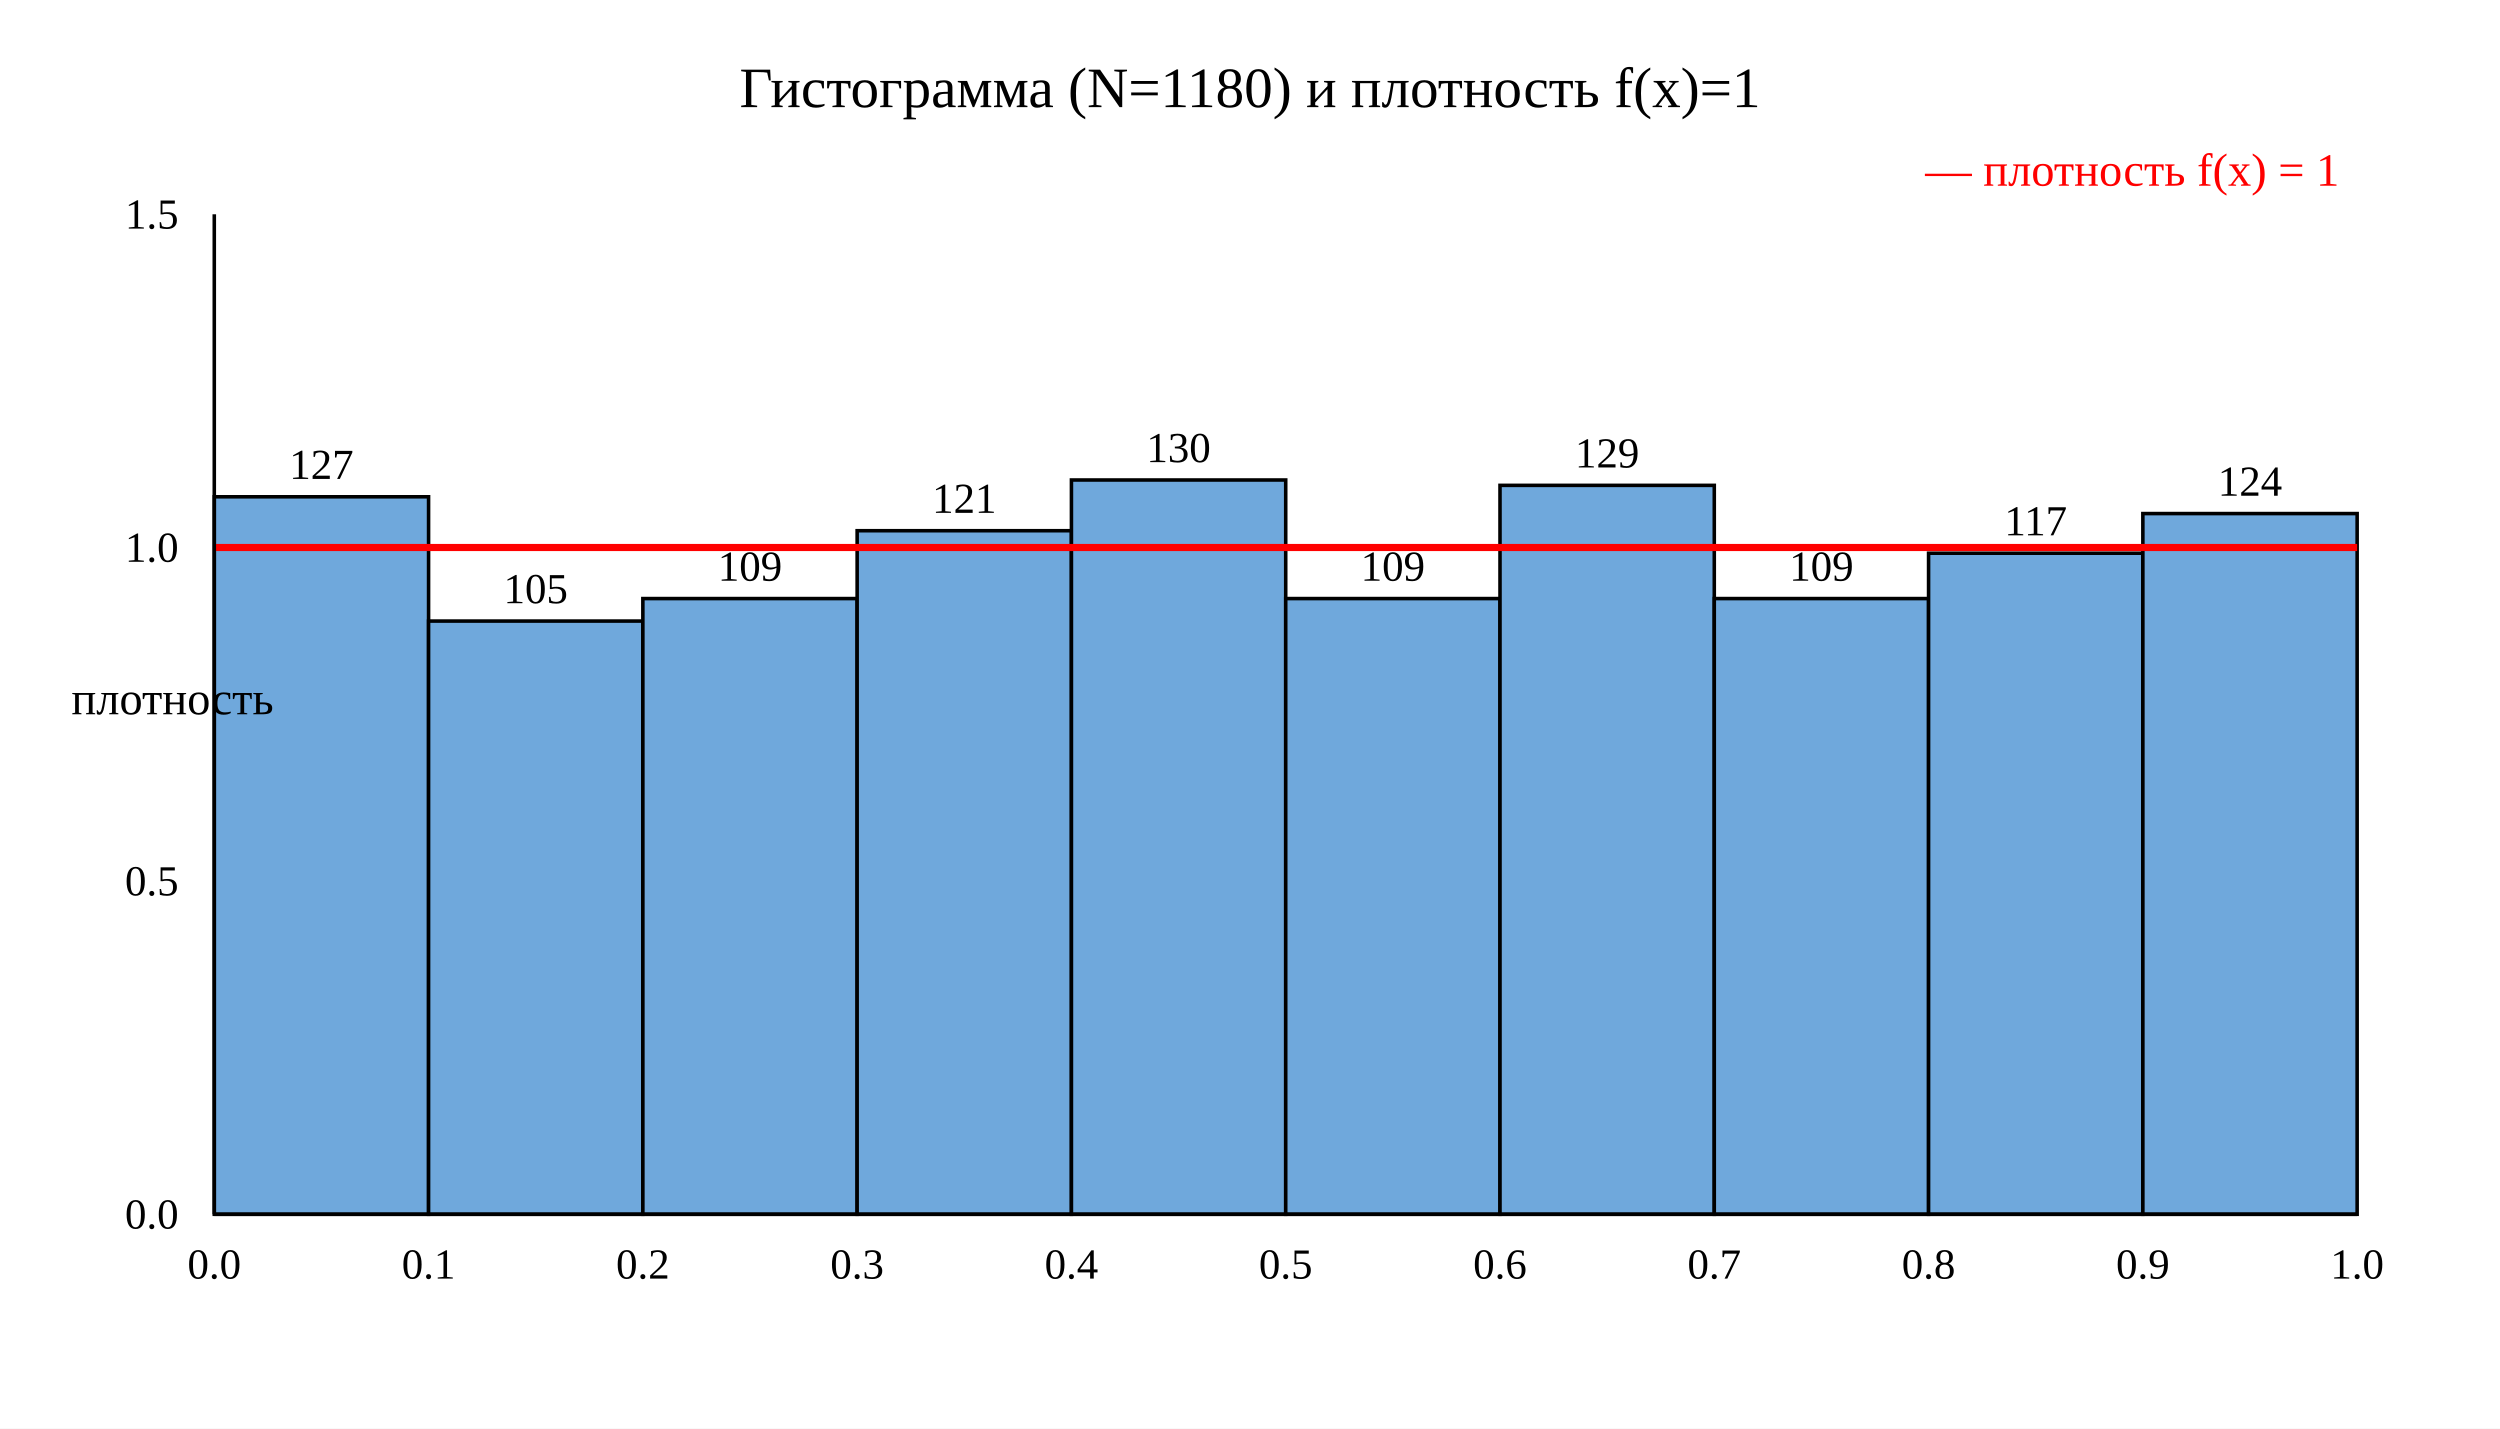
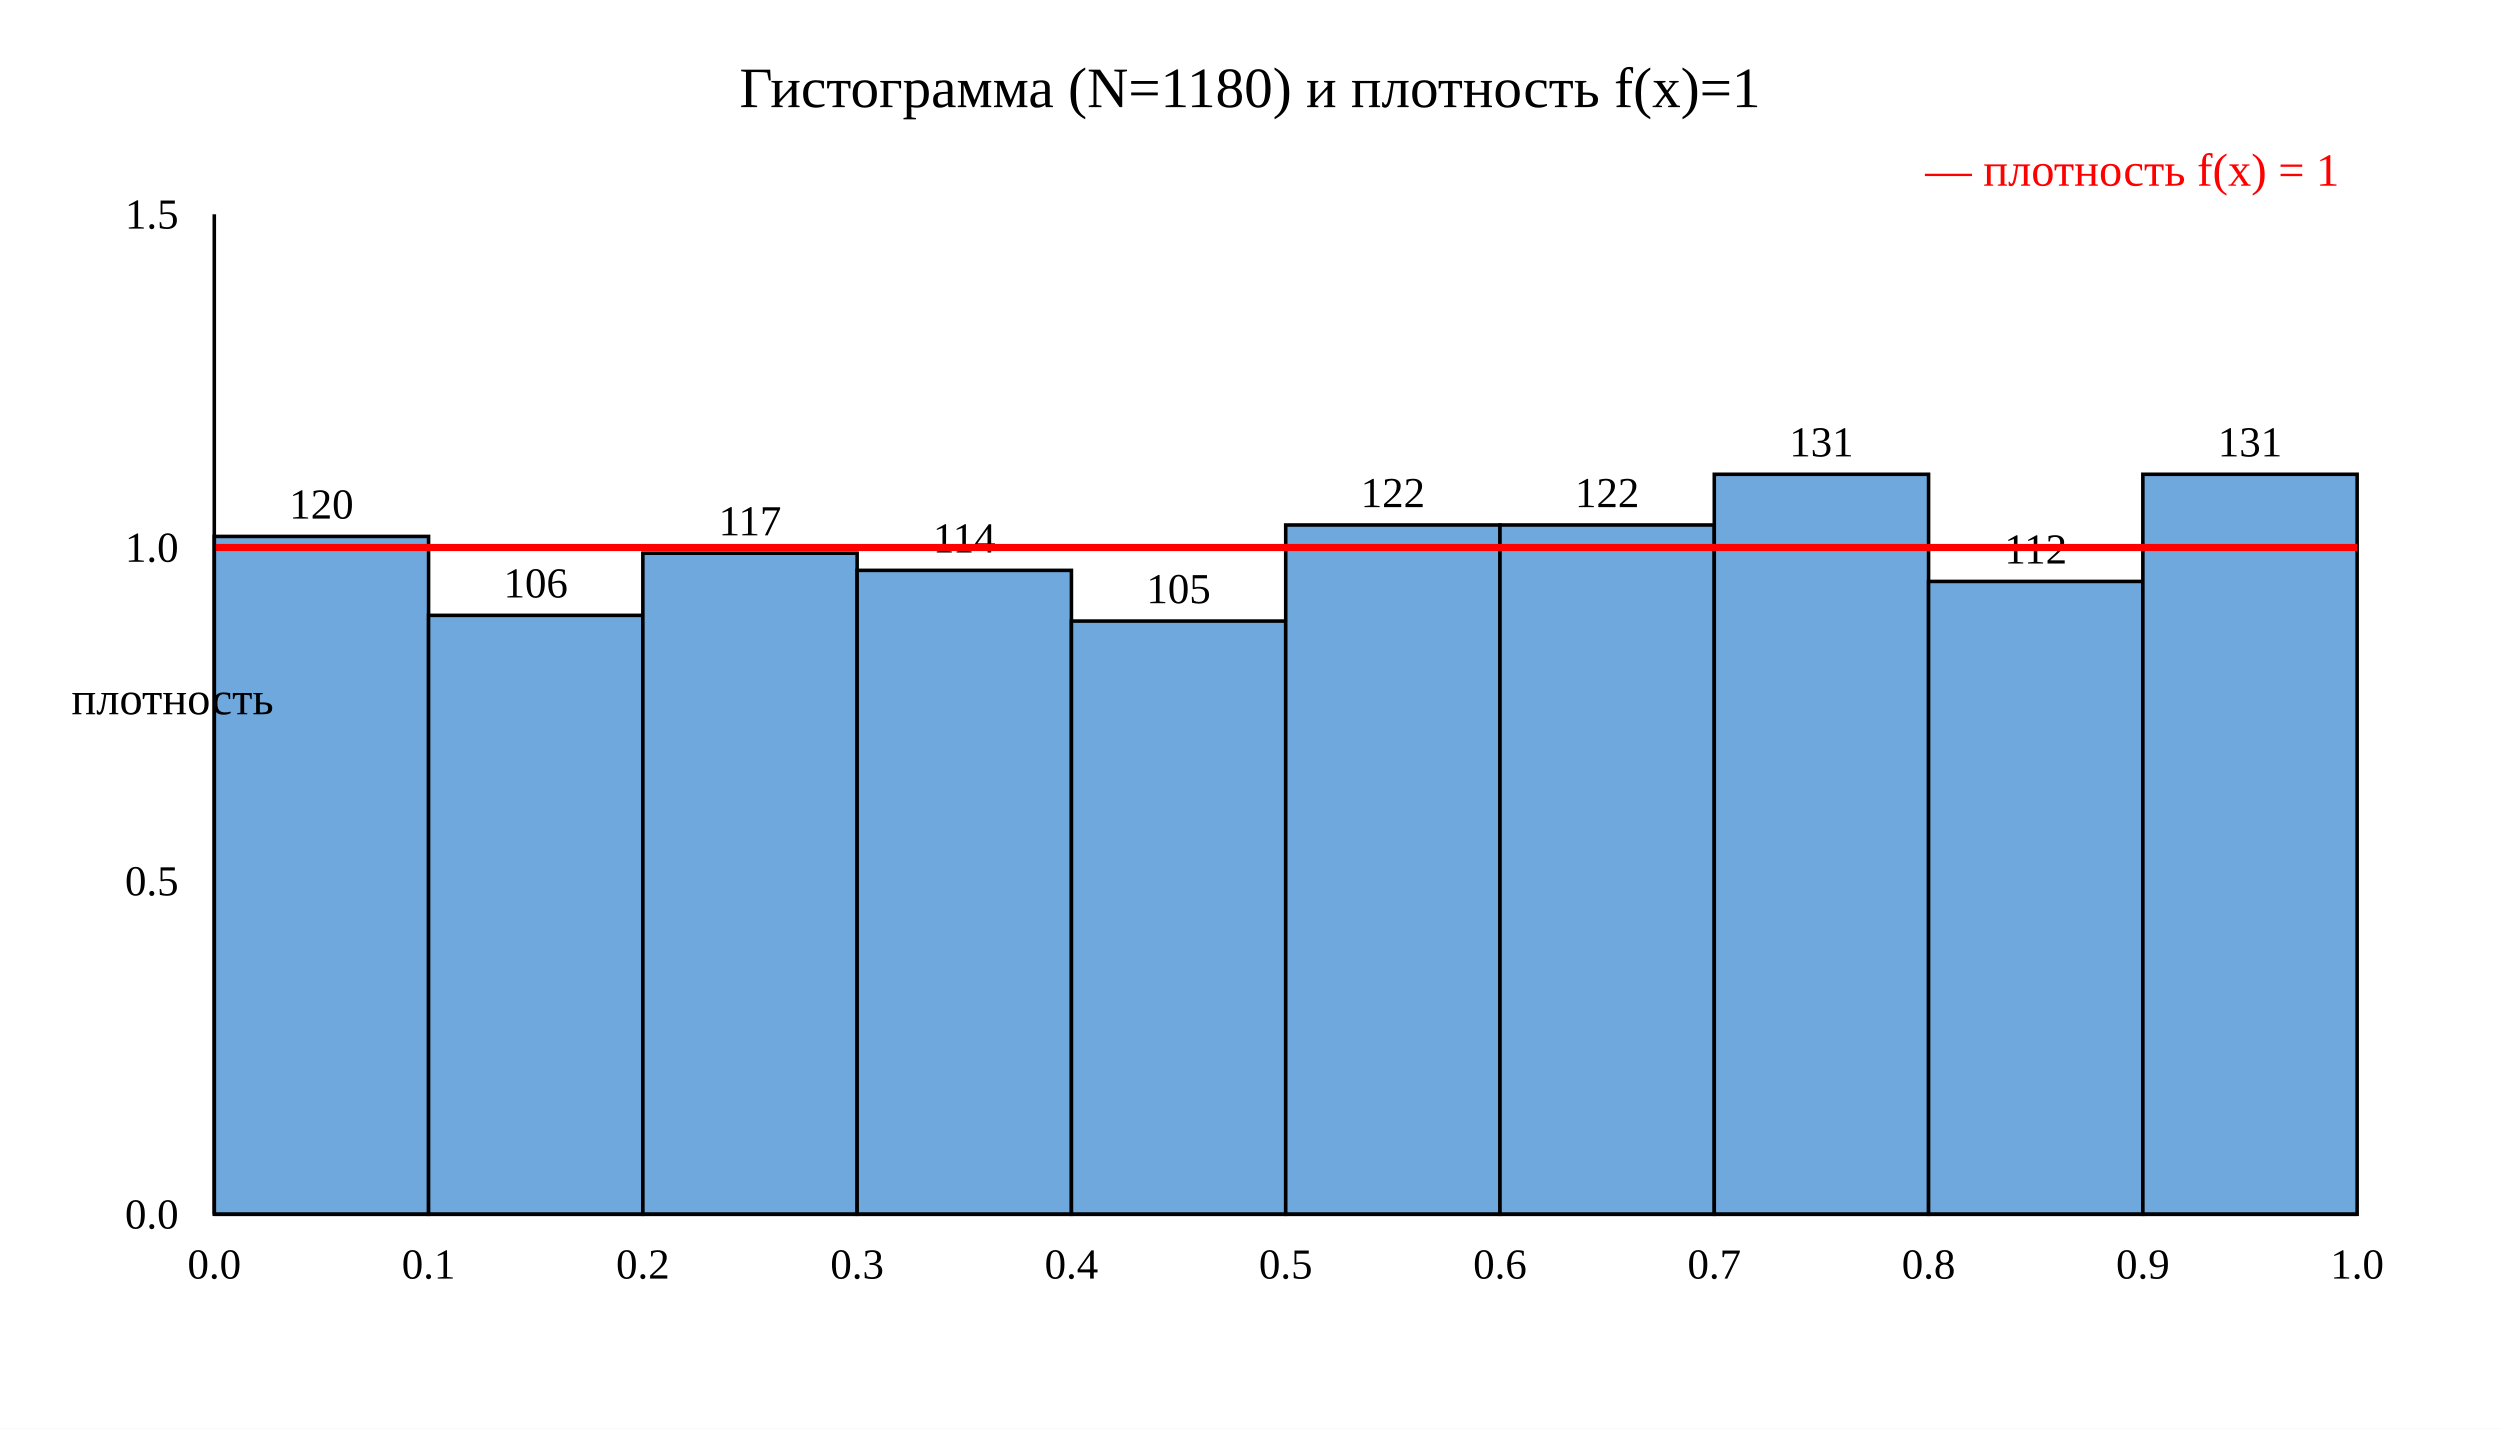
<svg xmlns="http://www.w3.org/2000/svg" width="700" height="400">
  <rect width="700" height="400" fill="white" />
  <text x="350" y="30" font-size="16" text-anchor="middle">Гистограмма (N=1180) и плотность f(x)=1</text>
-   <rect x="60.0" y="139.1" width="60.0" height="200.9" fill="#6fa8dc" stroke="black" />
-   <text x="90.0" y="134.1" font-size="12" text-anchor="middle">127</text>
+   <rect x="60.0" y="150.2" width="60.0" height="189.8" fill="#6fa8dc" stroke="black" />
+   <text x="90.0" y="145.2" font-size="12" text-anchor="middle">120</text>
  <text x="60.0" y="358.0" font-size="12" text-anchor="middle">0.0</text>
-   <rect x="120.0" y="173.9" width="60.0" height="166.1" fill="#6fa8dc" stroke="black" />
-   <text x="150.0" y="168.9" font-size="12" text-anchor="middle">105</text>
+   <rect x="120.0" y="172.3" width="60.0" height="167.7" fill="#6fa8dc" stroke="black" />
+   <text x="150.0" y="167.3" font-size="12" text-anchor="middle">106</text>
  <text x="120.0" y="358.0" font-size="12" text-anchor="middle">0.1</text>
-   <rect x="180.0" y="167.6" width="60.0" height="172.4" fill="#6fa8dc" stroke="black" />
-   <text x="210.0" y="162.6" font-size="12" text-anchor="middle">109</text>
+   <rect x="180.0" y="154.9" width="60.0" height="185.1" fill="#6fa8dc" stroke="black" />
+   <text x="210.0" y="149.9" font-size="12" text-anchor="middle">117</text>
  <text x="180.0" y="358.0" font-size="12" text-anchor="middle">0.2</text>
-   <rect x="240.0" y="148.6" width="60.0" height="191.4" fill="#6fa8dc" stroke="black" />
-   <text x="270.0" y="143.6" font-size="12" text-anchor="middle">121</text>
+   <rect x="240.0" y="159.7" width="60.0" height="180.3" fill="#6fa8dc" stroke="black" />
+   <text x="270.0" y="154.7" font-size="12" text-anchor="middle">114</text>
  <text x="240.0" y="358.0" font-size="12" text-anchor="middle">0.3</text>
-   <rect x="300.0" y="134.4" width="60.0" height="205.6" fill="#6fa8dc" stroke="black" />
-   <text x="330.0" y="129.4" font-size="12" text-anchor="middle">130</text>
+   <rect x="300.0" y="173.9" width="60.0" height="166.1" fill="#6fa8dc" stroke="black" />
+   <text x="330.0" y="168.9" font-size="12" text-anchor="middle">105</text>
  <text x="300.0" y="358.0" font-size="12" text-anchor="middle">0.4</text>
-   <rect x="360.0" y="167.6" width="60.0" height="172.4" fill="#6fa8dc" stroke="black" />
-   <text x="390.0" y="162.6" font-size="12" text-anchor="middle">109</text>
+   <rect x="360.0" y="147.0" width="60.0" height="193.0" fill="#6fa8dc" stroke="black" />
+   <text x="390.0" y="142.0" font-size="12" text-anchor="middle">122</text>
  <text x="360.0" y="358.0" font-size="12" text-anchor="middle">0.5</text>
-   <rect x="420.0" y="135.9" width="60.0" height="204.1" fill="#6fa8dc" stroke="black" />
-   <text x="450.0" y="130.9" font-size="12" text-anchor="middle">129</text>
+   <rect x="420.0" y="147.0" width="60.0" height="193.0" fill="#6fa8dc" stroke="black" />
+   <text x="450.0" y="142.0" font-size="12" text-anchor="middle">122</text>
  <text x="420.0" y="358.0" font-size="12" text-anchor="middle">0.6</text>
-   <rect x="480.0" y="167.6" width="60.0" height="172.4" fill="#6fa8dc" stroke="black" />
-   <text x="510.0" y="162.6" font-size="12" text-anchor="middle">109</text>
+   <rect x="480.0" y="132.8" width="60.0" height="207.2" fill="#6fa8dc" stroke="black" />
+   <text x="510.0" y="127.8" font-size="12" text-anchor="middle">131</text>
  <text x="480.0" y="358.0" font-size="12" text-anchor="middle">0.7</text>
-   <rect x="540.0" y="154.9" width="60.0" height="185.1" fill="#6fa8dc" stroke="black" />
-   <text x="570.0" y="149.9" font-size="12" text-anchor="middle">117</text>
+   <rect x="540.0" y="162.8" width="60.0" height="177.2" fill="#6fa8dc" stroke="black" />
+   <text x="570.0" y="157.8" font-size="12" text-anchor="middle">112</text>
  <text x="540.0" y="358.0" font-size="12" text-anchor="middle">0.8</text>
-   <rect x="600.0" y="143.8" width="60.0" height="196.2" fill="#6fa8dc" stroke="black" />
-   <text x="630.0" y="138.8" font-size="12" text-anchor="middle">124</text>
+   <rect x="600.0" y="132.8" width="60.0" height="207.2" fill="#6fa8dc" stroke="black" />
+   <text x="630.0" y="127.8" font-size="12" text-anchor="middle">131</text>
  <text x="600.0" y="358.0" font-size="12" text-anchor="middle">0.9</text>
  <text x="660" y="358" font-size="12" text-anchor="middle">1.0</text>
  <text x="50" y="344.0" font-size="12" text-anchor="end">0.0</text>
  <text x="50" y="250.7" font-size="12" text-anchor="end">0.5</text>
  <text x="50" y="157.3" font-size="12" text-anchor="end">1.0</text>
  <text x="50" y="64.0" font-size="12" text-anchor="end">1.5</text>
  <line x1="60" y1="153.3" x2="660" y2="153.3" stroke="red" stroke-width="2" />
  <text x="655" y="52" font-size="13" fill="red" text-anchor="end">— плотность f(x) = 1</text>
  <line x1="60" y1="340.0" x2="660" y2="340.0" stroke="black" />
  <line x1="60" y1="60" x2="60" y2="340.0" stroke="black" />
  <text x="20" y="200" font-size="13">плотность</text>
</svg>
